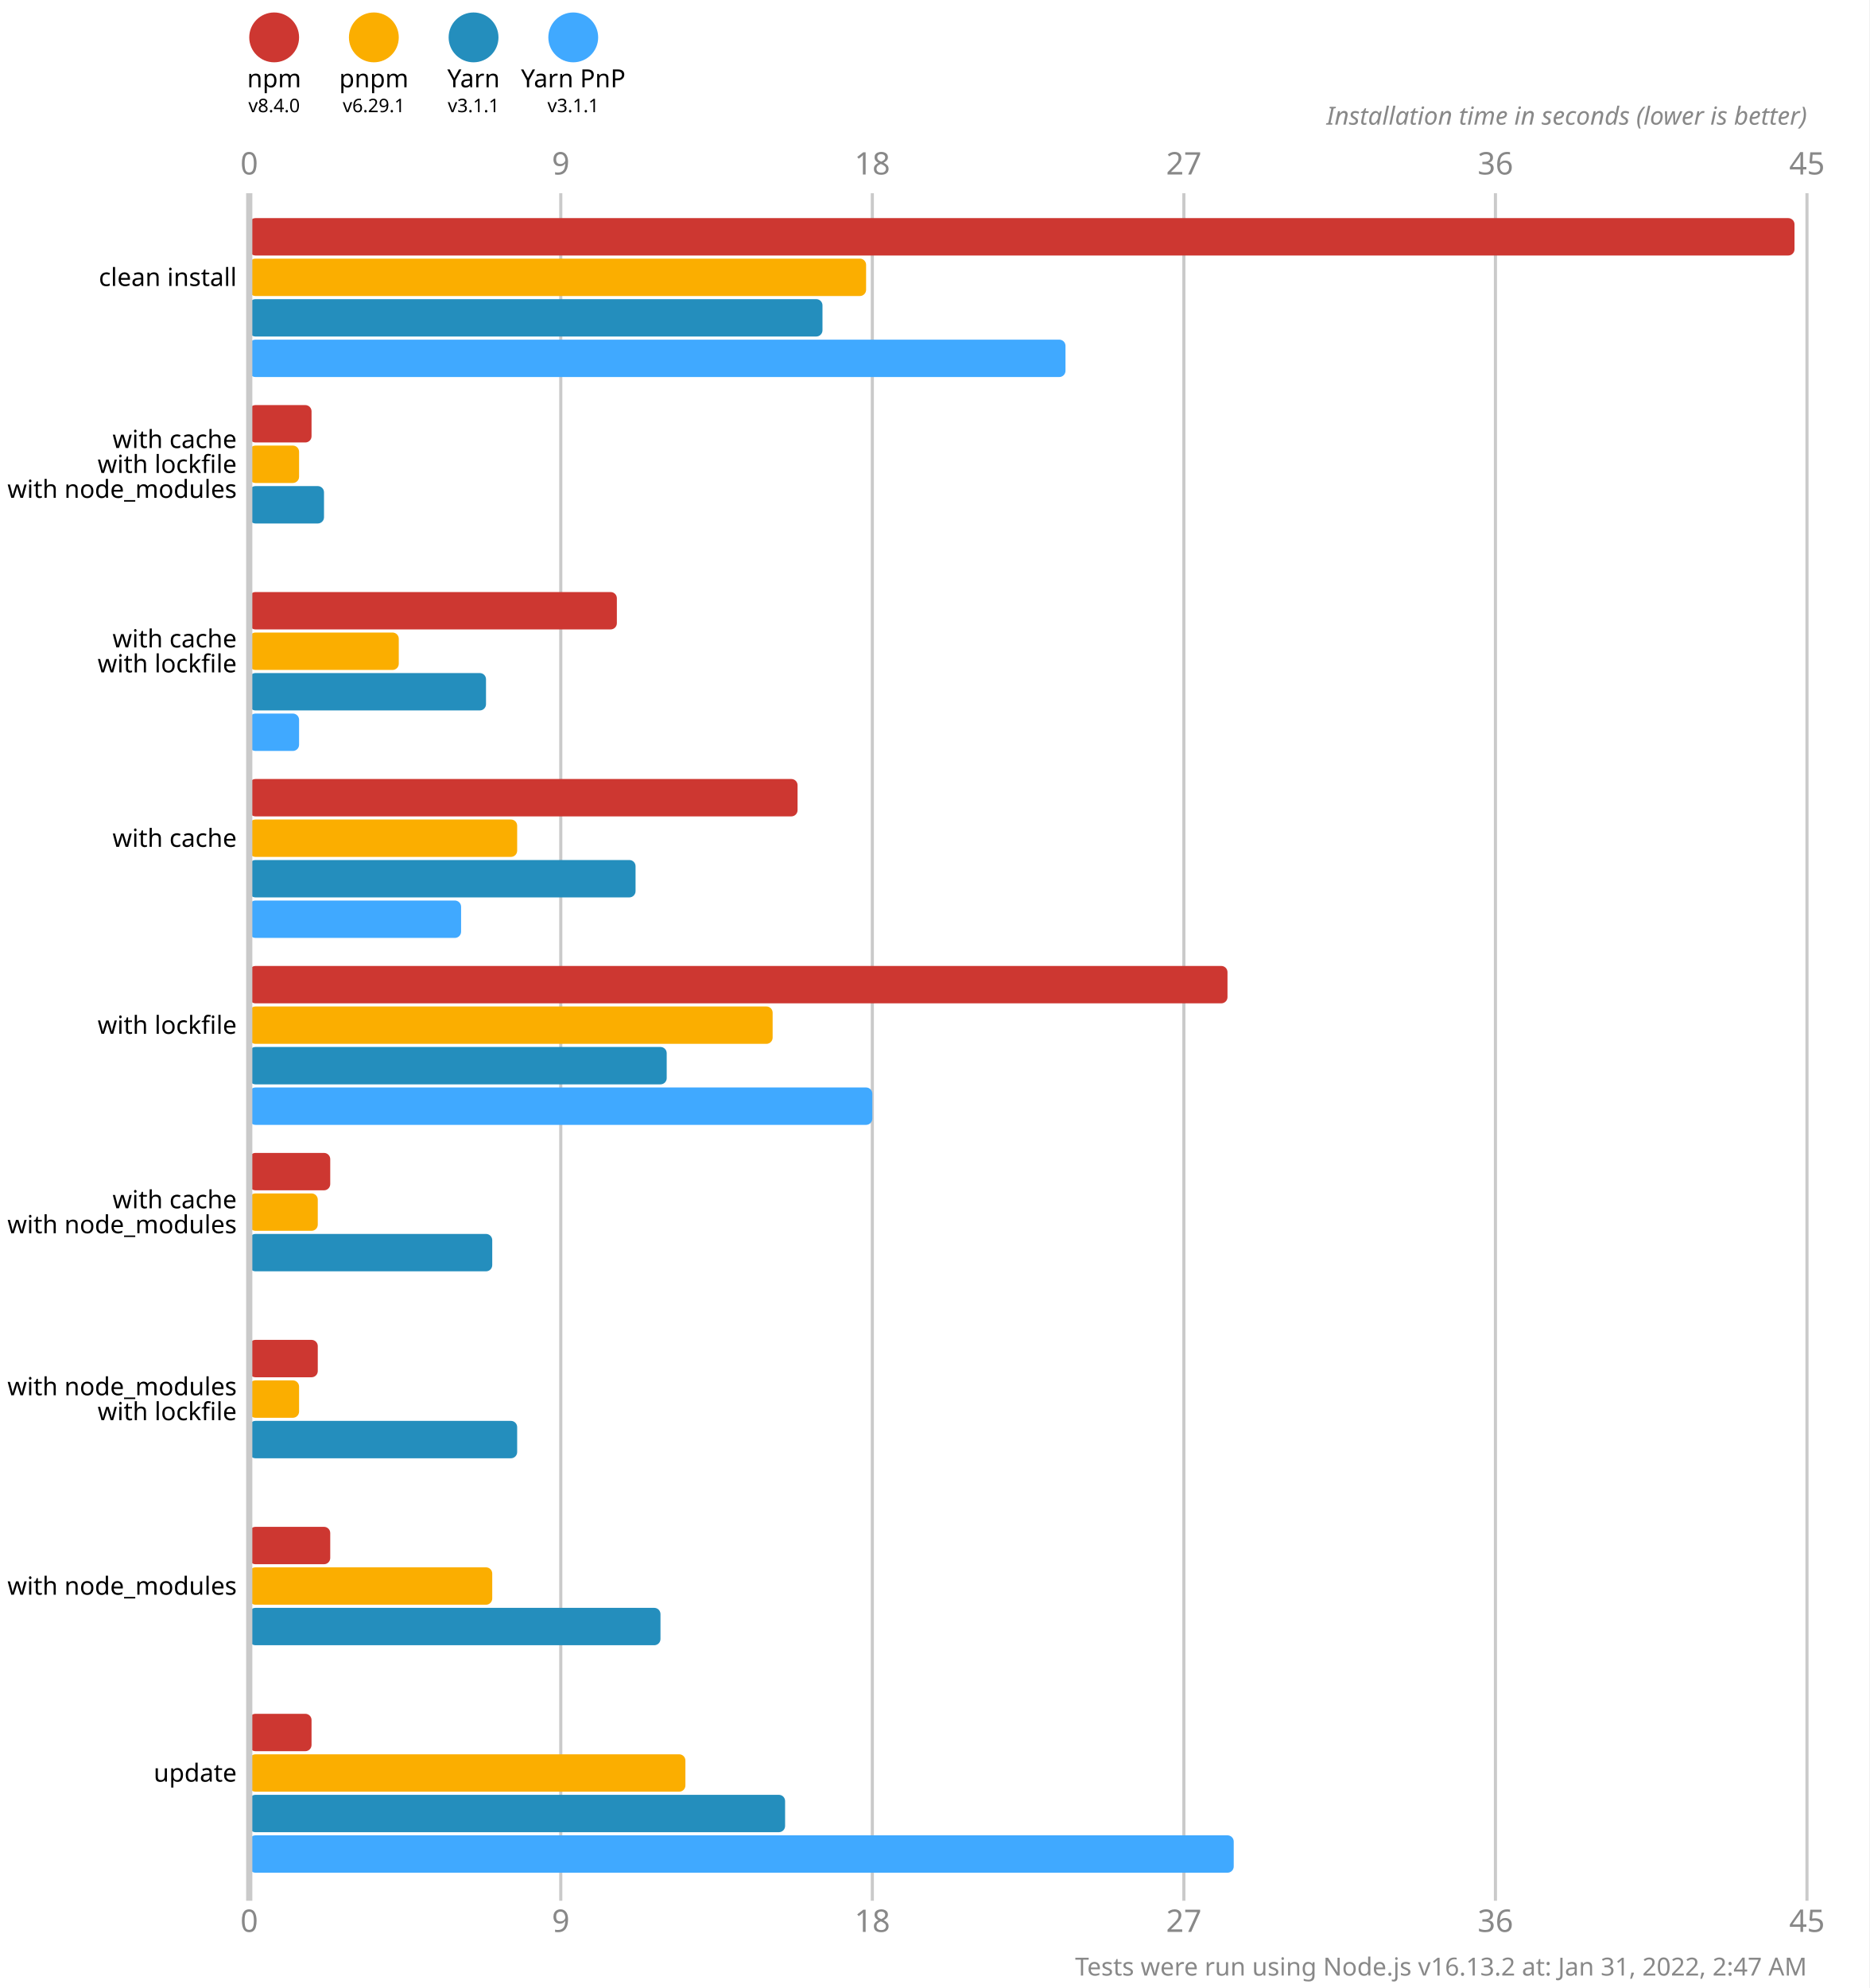
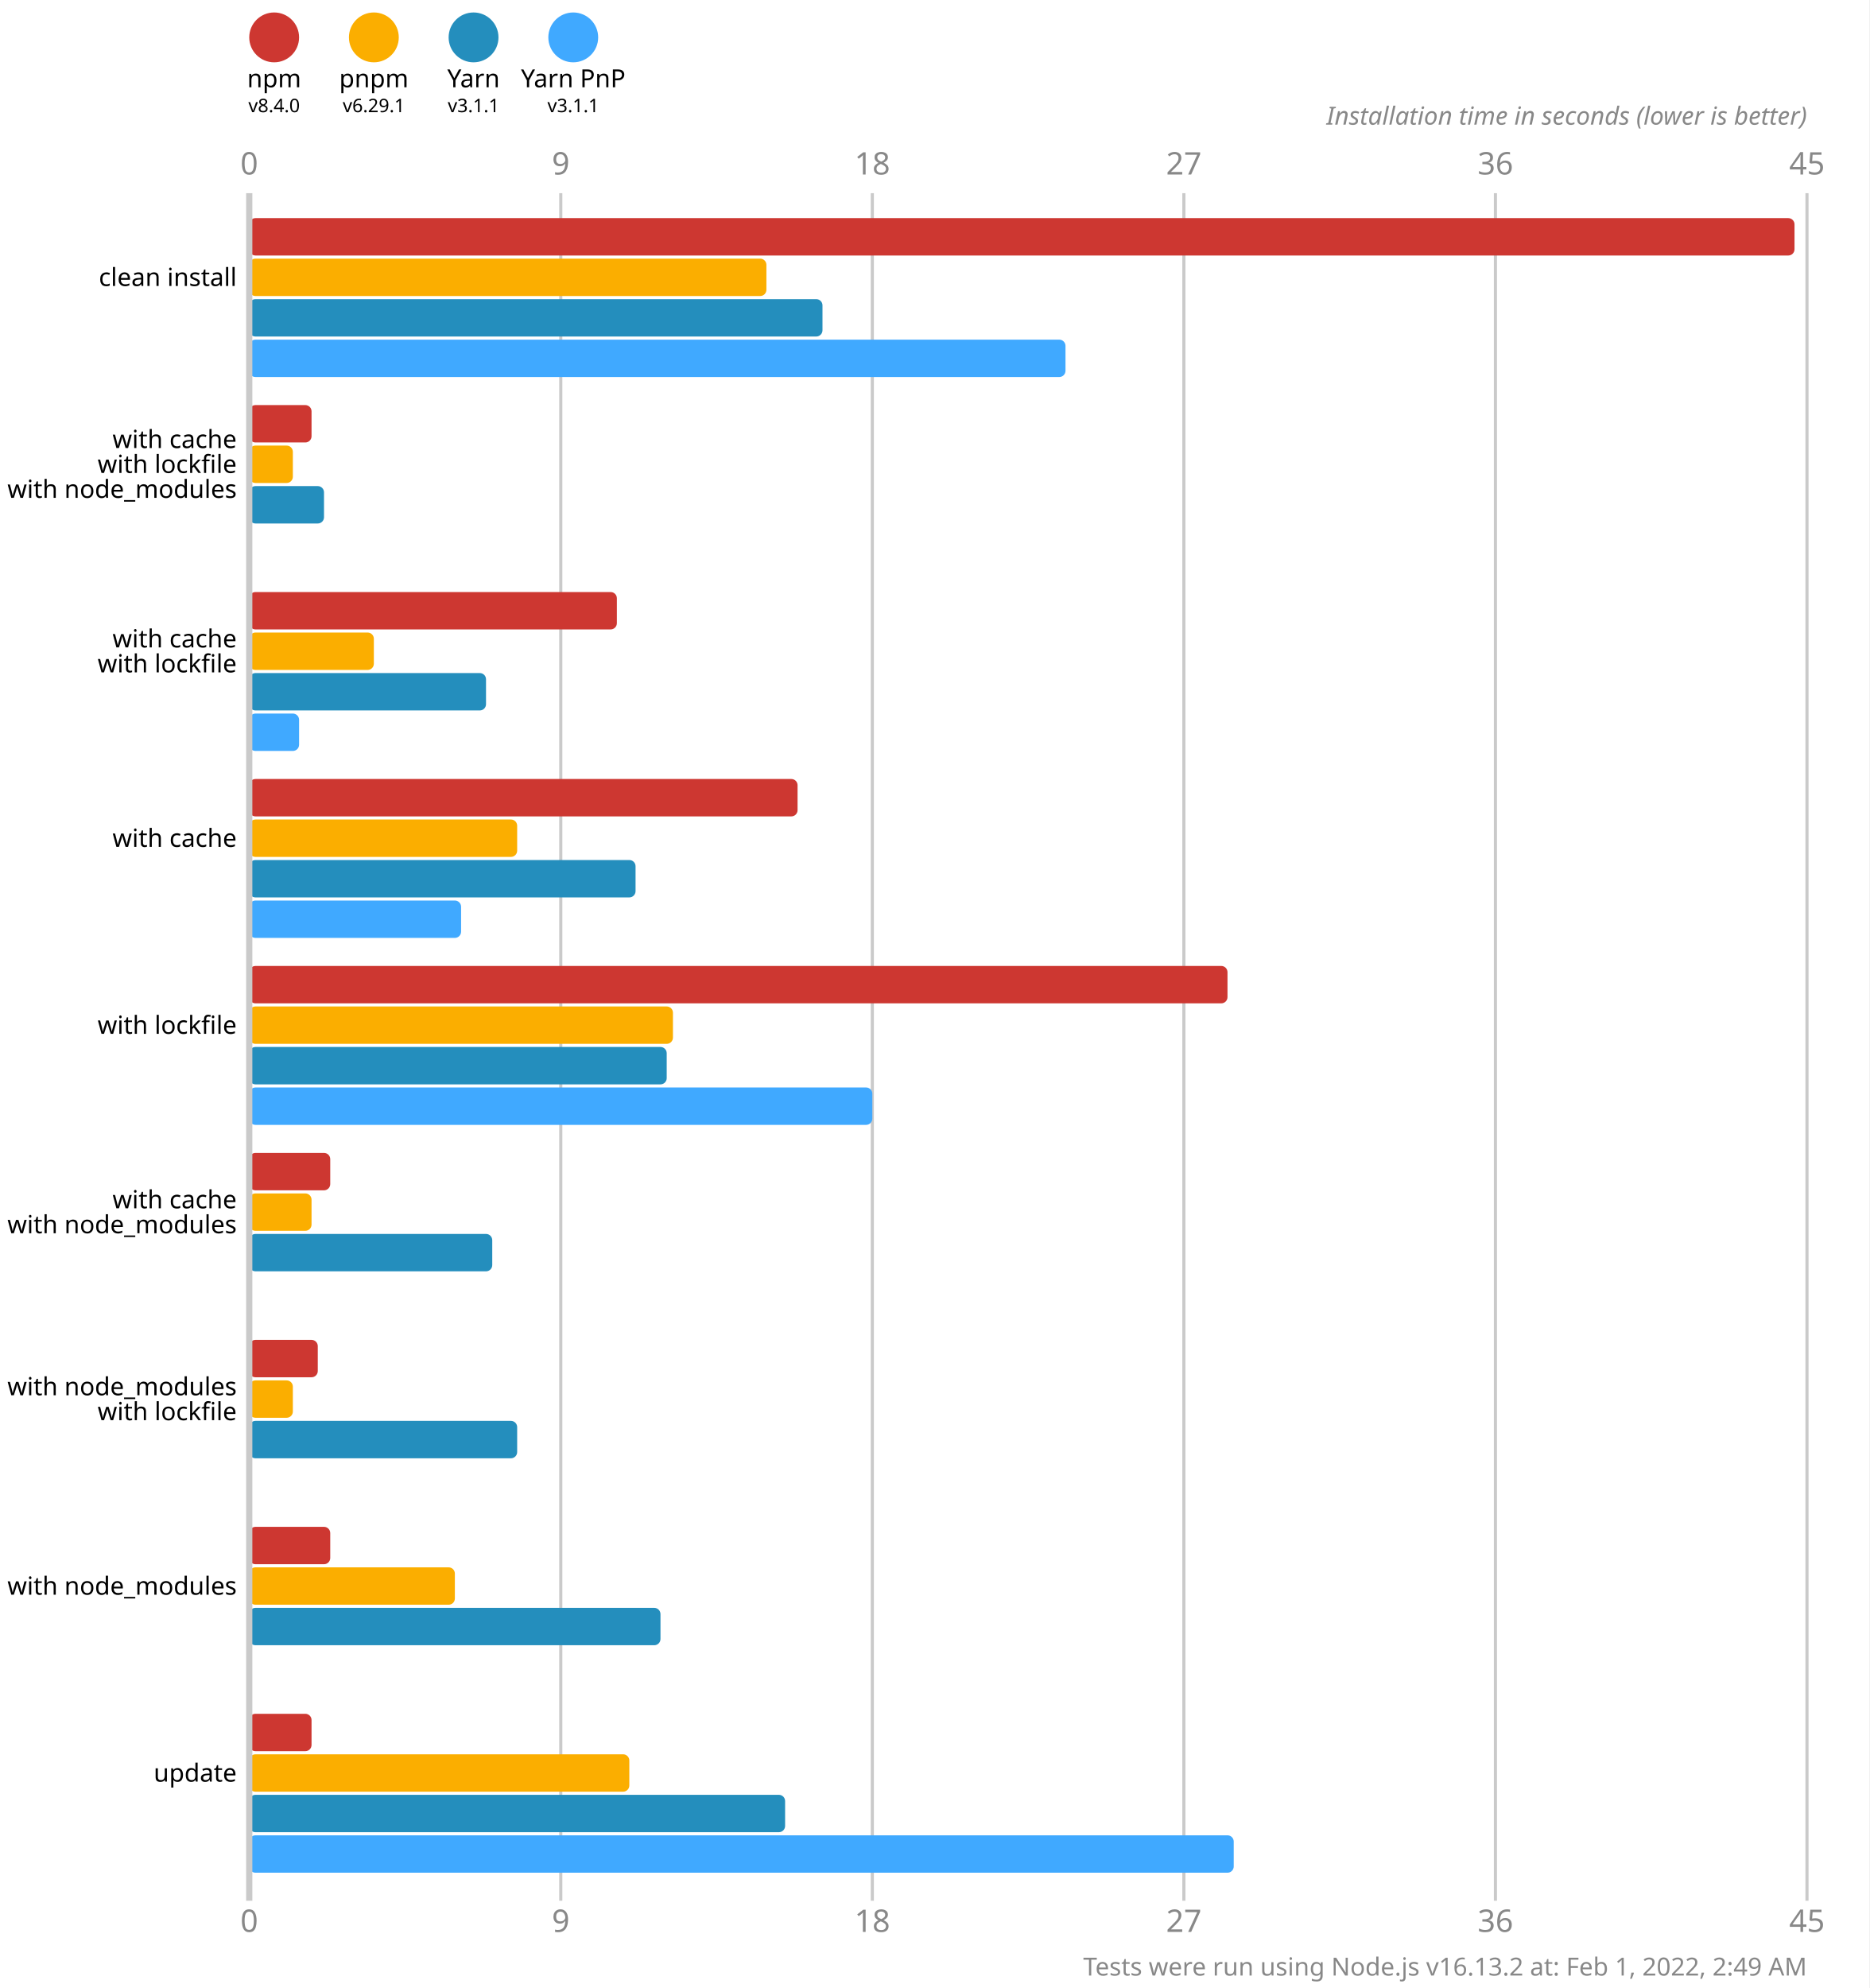
<svg xmlns="http://www.w3.org/2000/svg" version="1.1" viewBox="0 0 300 319">
  <style>
    .font { font-family: sans-serif; }
    .s3 { font-size: 3px; }
    .s4 { font-size: 4px; }
    .s5 { font-size: 5px; }
    .line { stroke: #cacaca; }
    .width { stroke-width: 0.5; }
    .text { fill: #888; }
  </style>
  <rect x="0" y="0" width="300" height="319" fill="#fff" />
  <circle cx="44" cy="6" r="4" fill="#cd3731" />
  <text x="44" y="14" class="font s4" text-anchor="middle">npm</text>
  <text x="44" y="18" class="font s3" text-anchor="middle">v8.4.0</text>
  <circle cx="60" cy="6" r="4" fill="#fbae00" />
  <text x="60" y="14" class="font s4" text-anchor="middle">pnpm</text>
  <text x="60" y="18" class="font s3" text-anchor="middle">v6.29.1</text>
  <circle cx="76" cy="6" r="4" fill="#248ebd" />
  <text x="76" y="14" class="font s4" text-anchor="middle">Yarn</text>
  <text x="76" y="18" class="font s3" text-anchor="middle">v3.1.1</text>
  <circle cx="92" cy="6" r="4" fill="#40a9ff" />
  <text x="92" y="14" class="font s4" text-anchor="middle">Yarn PnP</text>
  <text x="92" y="18" class="font s3" text-anchor="middle">v3.1.1</text>
  <text x="40" y="28" class="font s5 text" text-anchor="middle">0</text>
  <text x="40" y="310" class="font s5 text" text-anchor="middle">0</text>
  <line x1="90" y1="31" x2="90" y2="305" class="line width" />
  <text x="90" y="28" class="font s5 text" text-anchor="middle">9</text>
  <text x="90" y="310" class="font s5 text" text-anchor="middle">9</text>
  <line x1="140" y1="31" x2="140" y2="305" class="line width" />
  <text x="140" y="28" class="font s5 text" text-anchor="middle">18</text>
  <text x="140" y="310" class="font s5 text" text-anchor="middle">18</text>
  <line x1="190" y1="31" x2="190" y2="305" class="line width" />
  <text x="190" y="28" class="font s5 text" text-anchor="middle">27</text>
  <text x="190" y="310" class="font s5 text" text-anchor="middle">27</text>
  <line x1="240" y1="31" x2="240" y2="305" class="line width" />
  <text x="240" y="28" class="font s5 text" text-anchor="middle">36</text>
  <text x="240" y="310" class="font s5 text" text-anchor="middle">36</text>
  <line x1="290" y1="31" x2="290" y2="305" class="line width" />
  <text x="290" y="28" class="font s5 text" text-anchor="middle">45</text>
  <text x="290" y="310" class="font s5 text" text-anchor="middle">45</text>
  <text x="290" y="20" class="font s4 text" font-style="italic" text-anchor="end">Installation time in seconds (lower is better)</text>
  <rect x="40" y="35" width="248" height="6" fill="#cd3731" rx="1" ry="1" />
-   <rect x="40" y="41.5" width="99" height="6" fill="#fbae00" rx="1" ry="1" />
+   <rect x="40" y="41.5" width="83" height="6" fill="#fbae00" rx="1" ry="1" />
  <rect x="40" y="48" width="92" height="6" fill="#248ebd" rx="1" ry="1" />
  <rect x="40" y="54.5" width="131" height="6" fill="#40a9ff" rx="1" ry="1" />
  <rect x="40" y="65" width="10" height="6" fill="#cd3731" rx="1" ry="1" />
-   <rect x="40" y="71.5" width="8" height="6" fill="#fbae00" rx="1" ry="1" />
+   <rect x="40" y="71.5" width="7" height="6" fill="#fbae00" rx="1" ry="1" />
  <rect x="40" y="78" width="12" height="6" fill="#248ebd" rx="1" ry="1" />
  <rect x="40" y="84.5" width="0" height="6" fill="#40a9ff" rx="1" ry="1" />
  <rect x="40" y="95" width="59" height="6" fill="#cd3731" rx="1" ry="1" />
-   <rect x="40" y="101.5" width="24" height="6" fill="#fbae00" rx="1" ry="1" />
+   <rect x="40" y="101.5" width="20" height="6" fill="#fbae00" rx="1" ry="1" />
  <rect x="40" y="108" width="38" height="6" fill="#248ebd" rx="1" ry="1" />
  <rect x="40" y="114.5" width="8" height="6" fill="#40a9ff" rx="1" ry="1" />
  <rect x="40" y="125" width="88" height="6" fill="#cd3731" rx="1" ry="1" />
  <rect x="40" y="131.5" width="43" height="6" fill="#fbae00" rx="1" ry="1" />
  <rect x="40" y="138" width="62" height="6" fill="#248ebd" rx="1" ry="1" />
  <rect x="40" y="144.5" width="34" height="6" fill="#40a9ff" rx="1" ry="1" />
  <rect x="40" y="155" width="157" height="6" fill="#cd3731" rx="1" ry="1" />
-   <rect x="40" y="161.5" width="84" height="6" fill="#fbae00" rx="1" ry="1" />
+   <rect x="40" y="161.5" width="68" height="6" fill="#fbae00" rx="1" ry="1" />
  <rect x="40" y="168" width="67" height="6" fill="#248ebd" rx="1" ry="1" />
  <rect x="40" y="174.5" width="100" height="6" fill="#40a9ff" rx="1" ry="1" />
  <rect x="40" y="185" width="13" height="6" fill="#cd3731" rx="1" ry="1" />
-   <rect x="40" y="191.5" width="11" height="6" fill="#fbae00" rx="1" ry="1" />
+   <rect x="40" y="191.5" width="10" height="6" fill="#fbae00" rx="1" ry="1" />
  <rect x="40" y="198" width="39" height="6" fill="#248ebd" rx="1" ry="1" />
  <rect x="40" y="204.5" width="0" height="6" fill="#40a9ff" rx="1" ry="1" />
  <rect x="40" y="215" width="11" height="6" fill="#cd3731" rx="1" ry="1" />
-   <rect x="40" y="221.5" width="8" height="6" fill="#fbae00" rx="1" ry="1" />
+   <rect x="40" y="221.5" width="7" height="6" fill="#fbae00" rx="1" ry="1" />
  <rect x="40" y="228" width="43" height="6" fill="#248ebd" rx="1" ry="1" />
  <rect x="40" y="234.5" width="0" height="6" fill="#40a9ff" rx="1" ry="1" />
  <rect x="40" y="245" width="13" height="6" fill="#cd3731" rx="1" ry="1" />
-   <rect x="40" y="251.5" width="39" height="6" fill="#fbae00" rx="1" ry="1" />
+   <rect x="40" y="251.5" width="33" height="6" fill="#fbae00" rx="1" ry="1" />
  <rect x="40" y="258" width="66" height="6" fill="#248ebd" rx="1" ry="1" />
  <rect x="40" y="264.5" width="0" height="6" fill="#40a9ff" rx="1" ry="1" />
  <rect x="40" y="275" width="10" height="6" fill="#cd3731" rx="1" ry="1" />
-   <rect x="40" y="281.5" width="70" height="6" fill="#fbae00" rx="1" ry="1" />
+   <rect x="40" y="281.5" width="61" height="6" fill="#fbae00" rx="1" ry="1" />
  <rect x="40" y="288" width="86" height="6" fill="#248ebd" rx="1" ry="1" />
  <rect x="40" y="294.5" width="158" height="6" fill="#40a9ff" rx="1" ry="1" />
  <line x1="40" y1="31" x2="40" y2="305" class="line" />
  <text x="38" y="44.5" class="font s4" dominant-baseline="middle" text-anchor="end">clean install</text>
  <text x="38" y="70.5" class="font s4" dominant-baseline="middle" text-anchor="end">with cache</text>
  <text x="38" y="74.5" class="font s4" dominant-baseline="middle" text-anchor="end">with lockfile</text>
  <text x="38" y="78.5" class="font s4" dominant-baseline="middle" text-anchor="end">with node_modules</text>
  <text x="38" y="102.5" class="font s4" dominant-baseline="middle" text-anchor="end">with cache</text>
  <text x="38" y="106.5" class="font s4" dominant-baseline="middle" text-anchor="end">with lockfile</text>
  <text x="38" y="134.5" class="font s4" dominant-baseline="middle" text-anchor="end">with cache</text>
  <text x="38" y="164.5" class="font s4" dominant-baseline="middle" text-anchor="end">with lockfile</text>
  <text x="38" y="192.5" class="font s4" dominant-baseline="middle" text-anchor="end">with cache</text>
  <text x="38" y="196.5" class="font s4" dominant-baseline="middle" text-anchor="end">with node_modules</text>
  <text x="38" y="222.5" class="font s4" dominant-baseline="middle" text-anchor="end">with node_modules</text>
  <text x="38" y="226.5" class="font s4" dominant-baseline="middle" text-anchor="end">with lockfile</text>
  <text x="38" y="254.5" class="font s4" dominant-baseline="middle" text-anchor="end">with node_modules</text>
  <text x="38" y="284.5" class="font s4" dominant-baseline="middle" text-anchor="end">update</text>
-   <text x="290" y="317" class="font s4 text" text-anchor="end">Tests were run using Node.js v16.13.2 at: Jan 31, 2022, 2:47 AM</text>
+   <text x="290" y="317" class="font s4 text" text-anchor="end">Tests were run using Node.js v16.13.2 at: Feb 1, 2022, 2:49 AM</text>
</svg>
